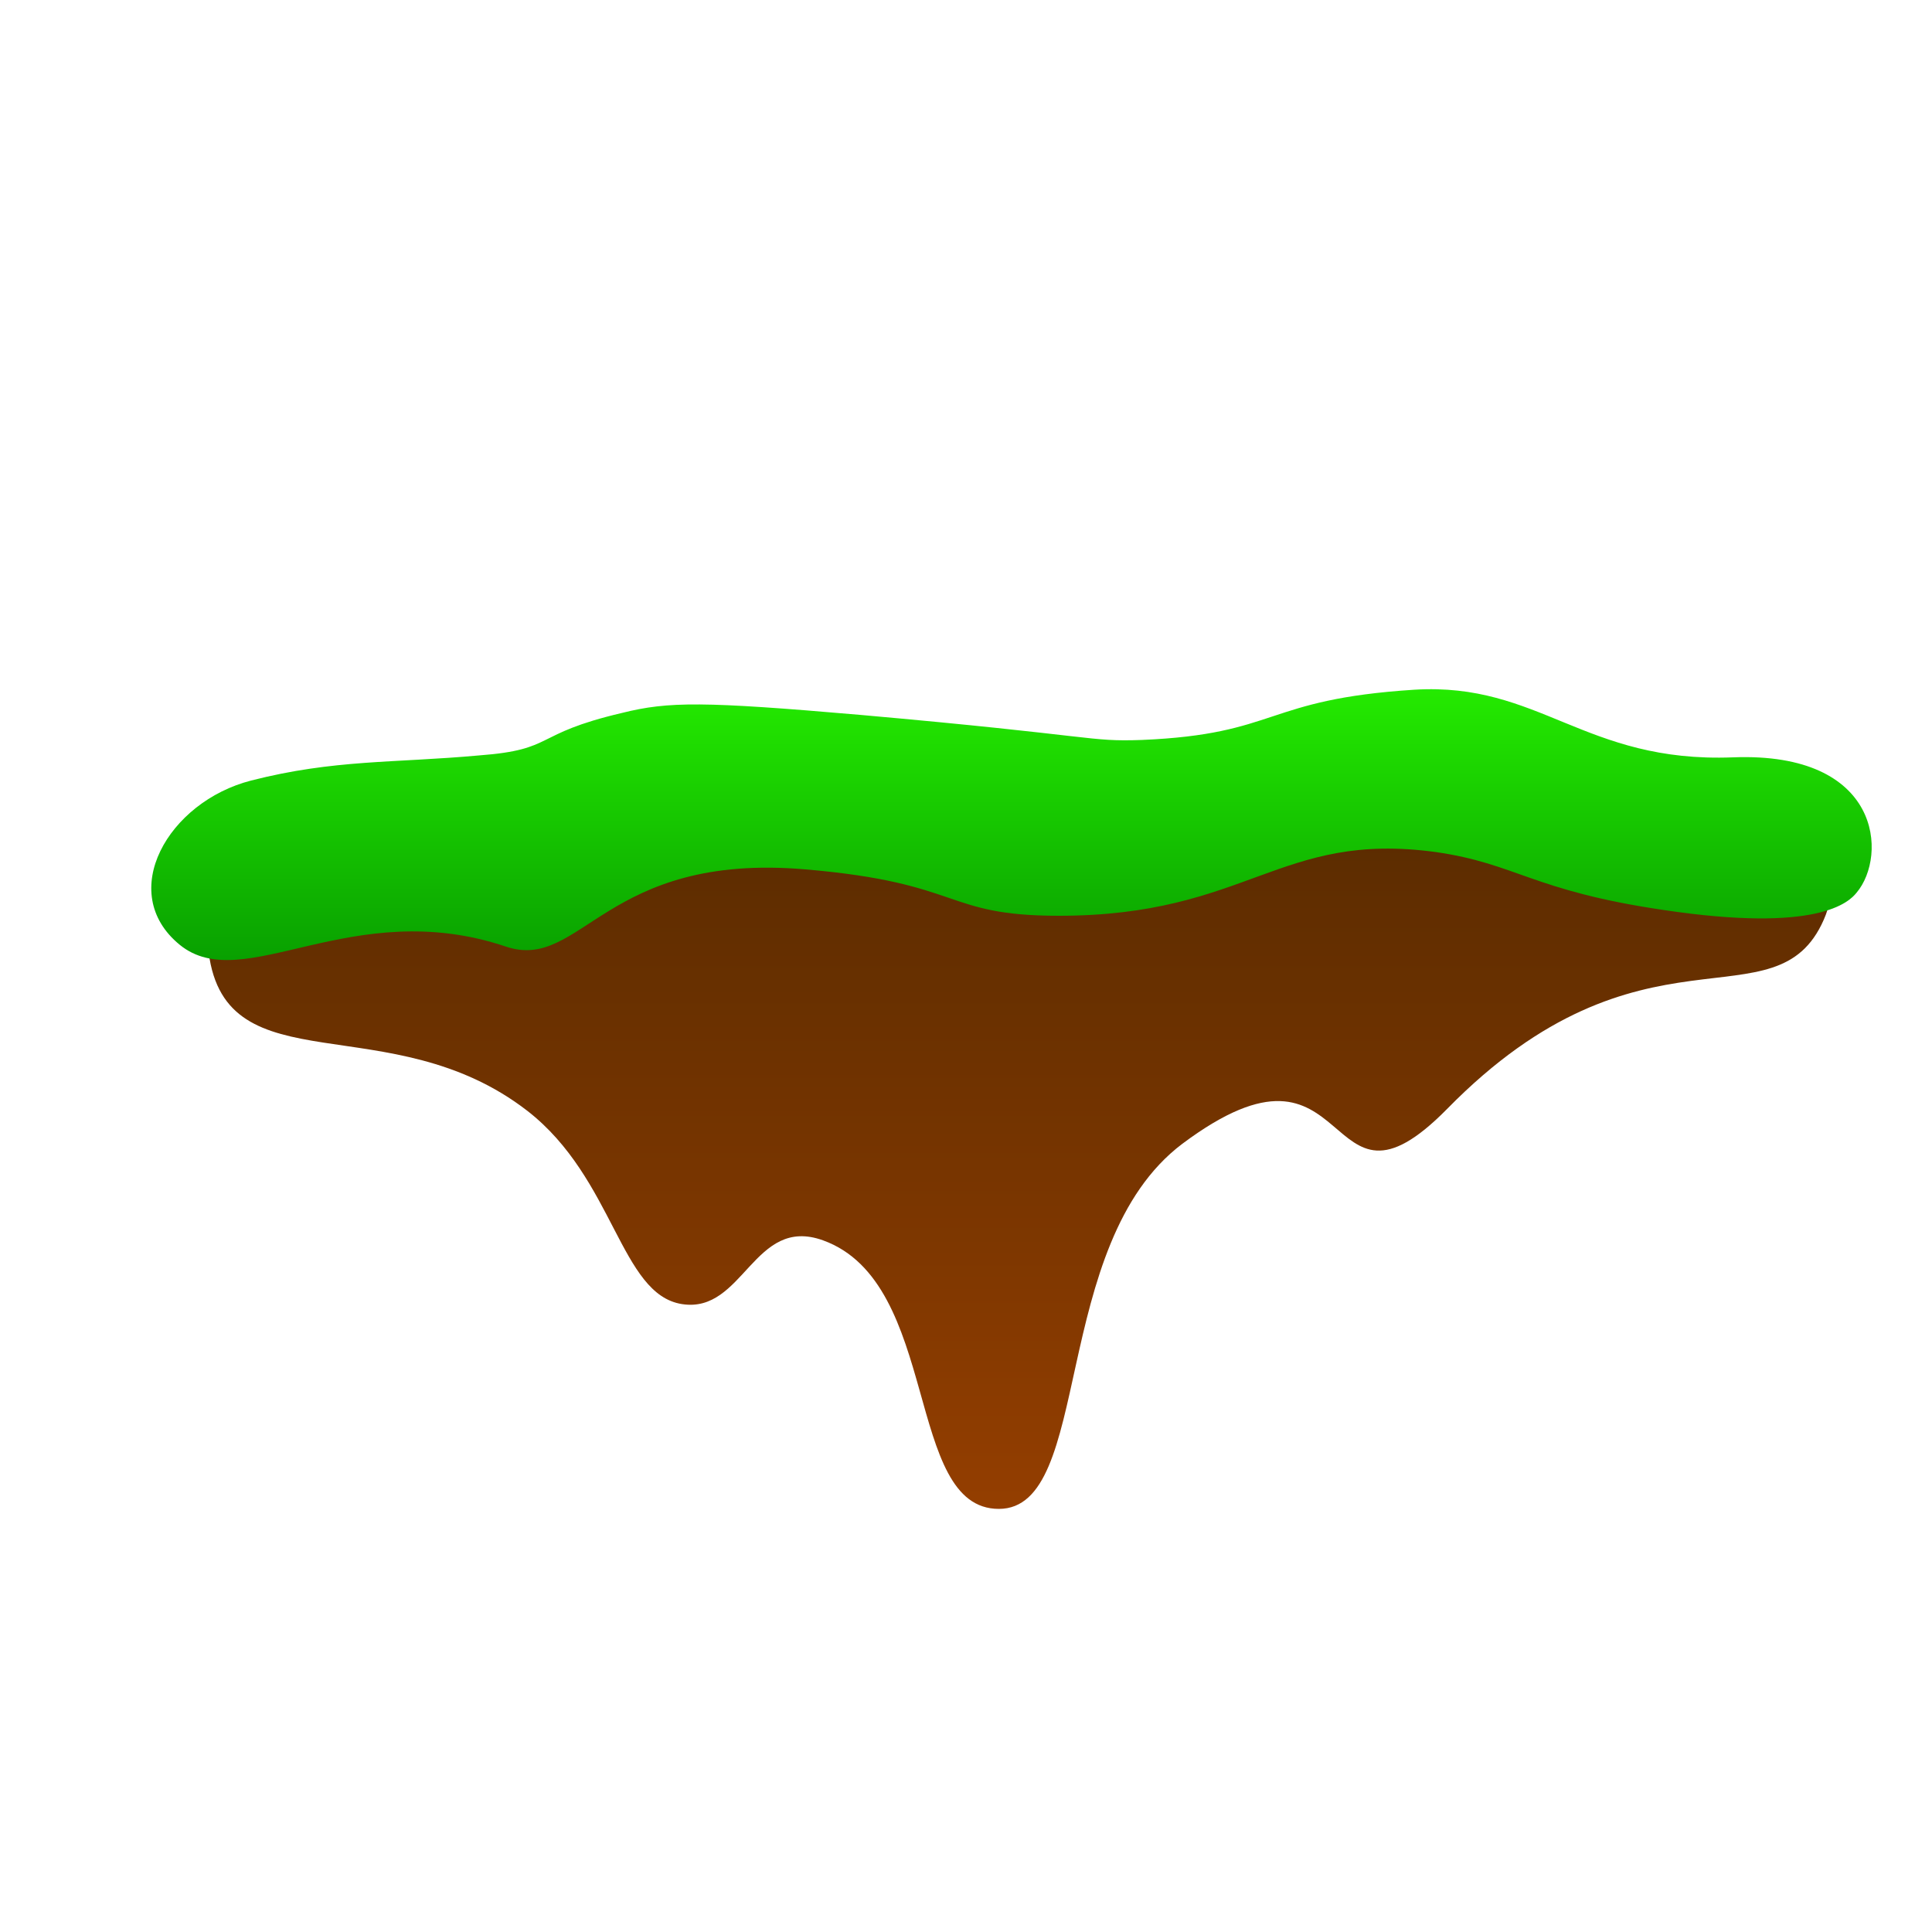
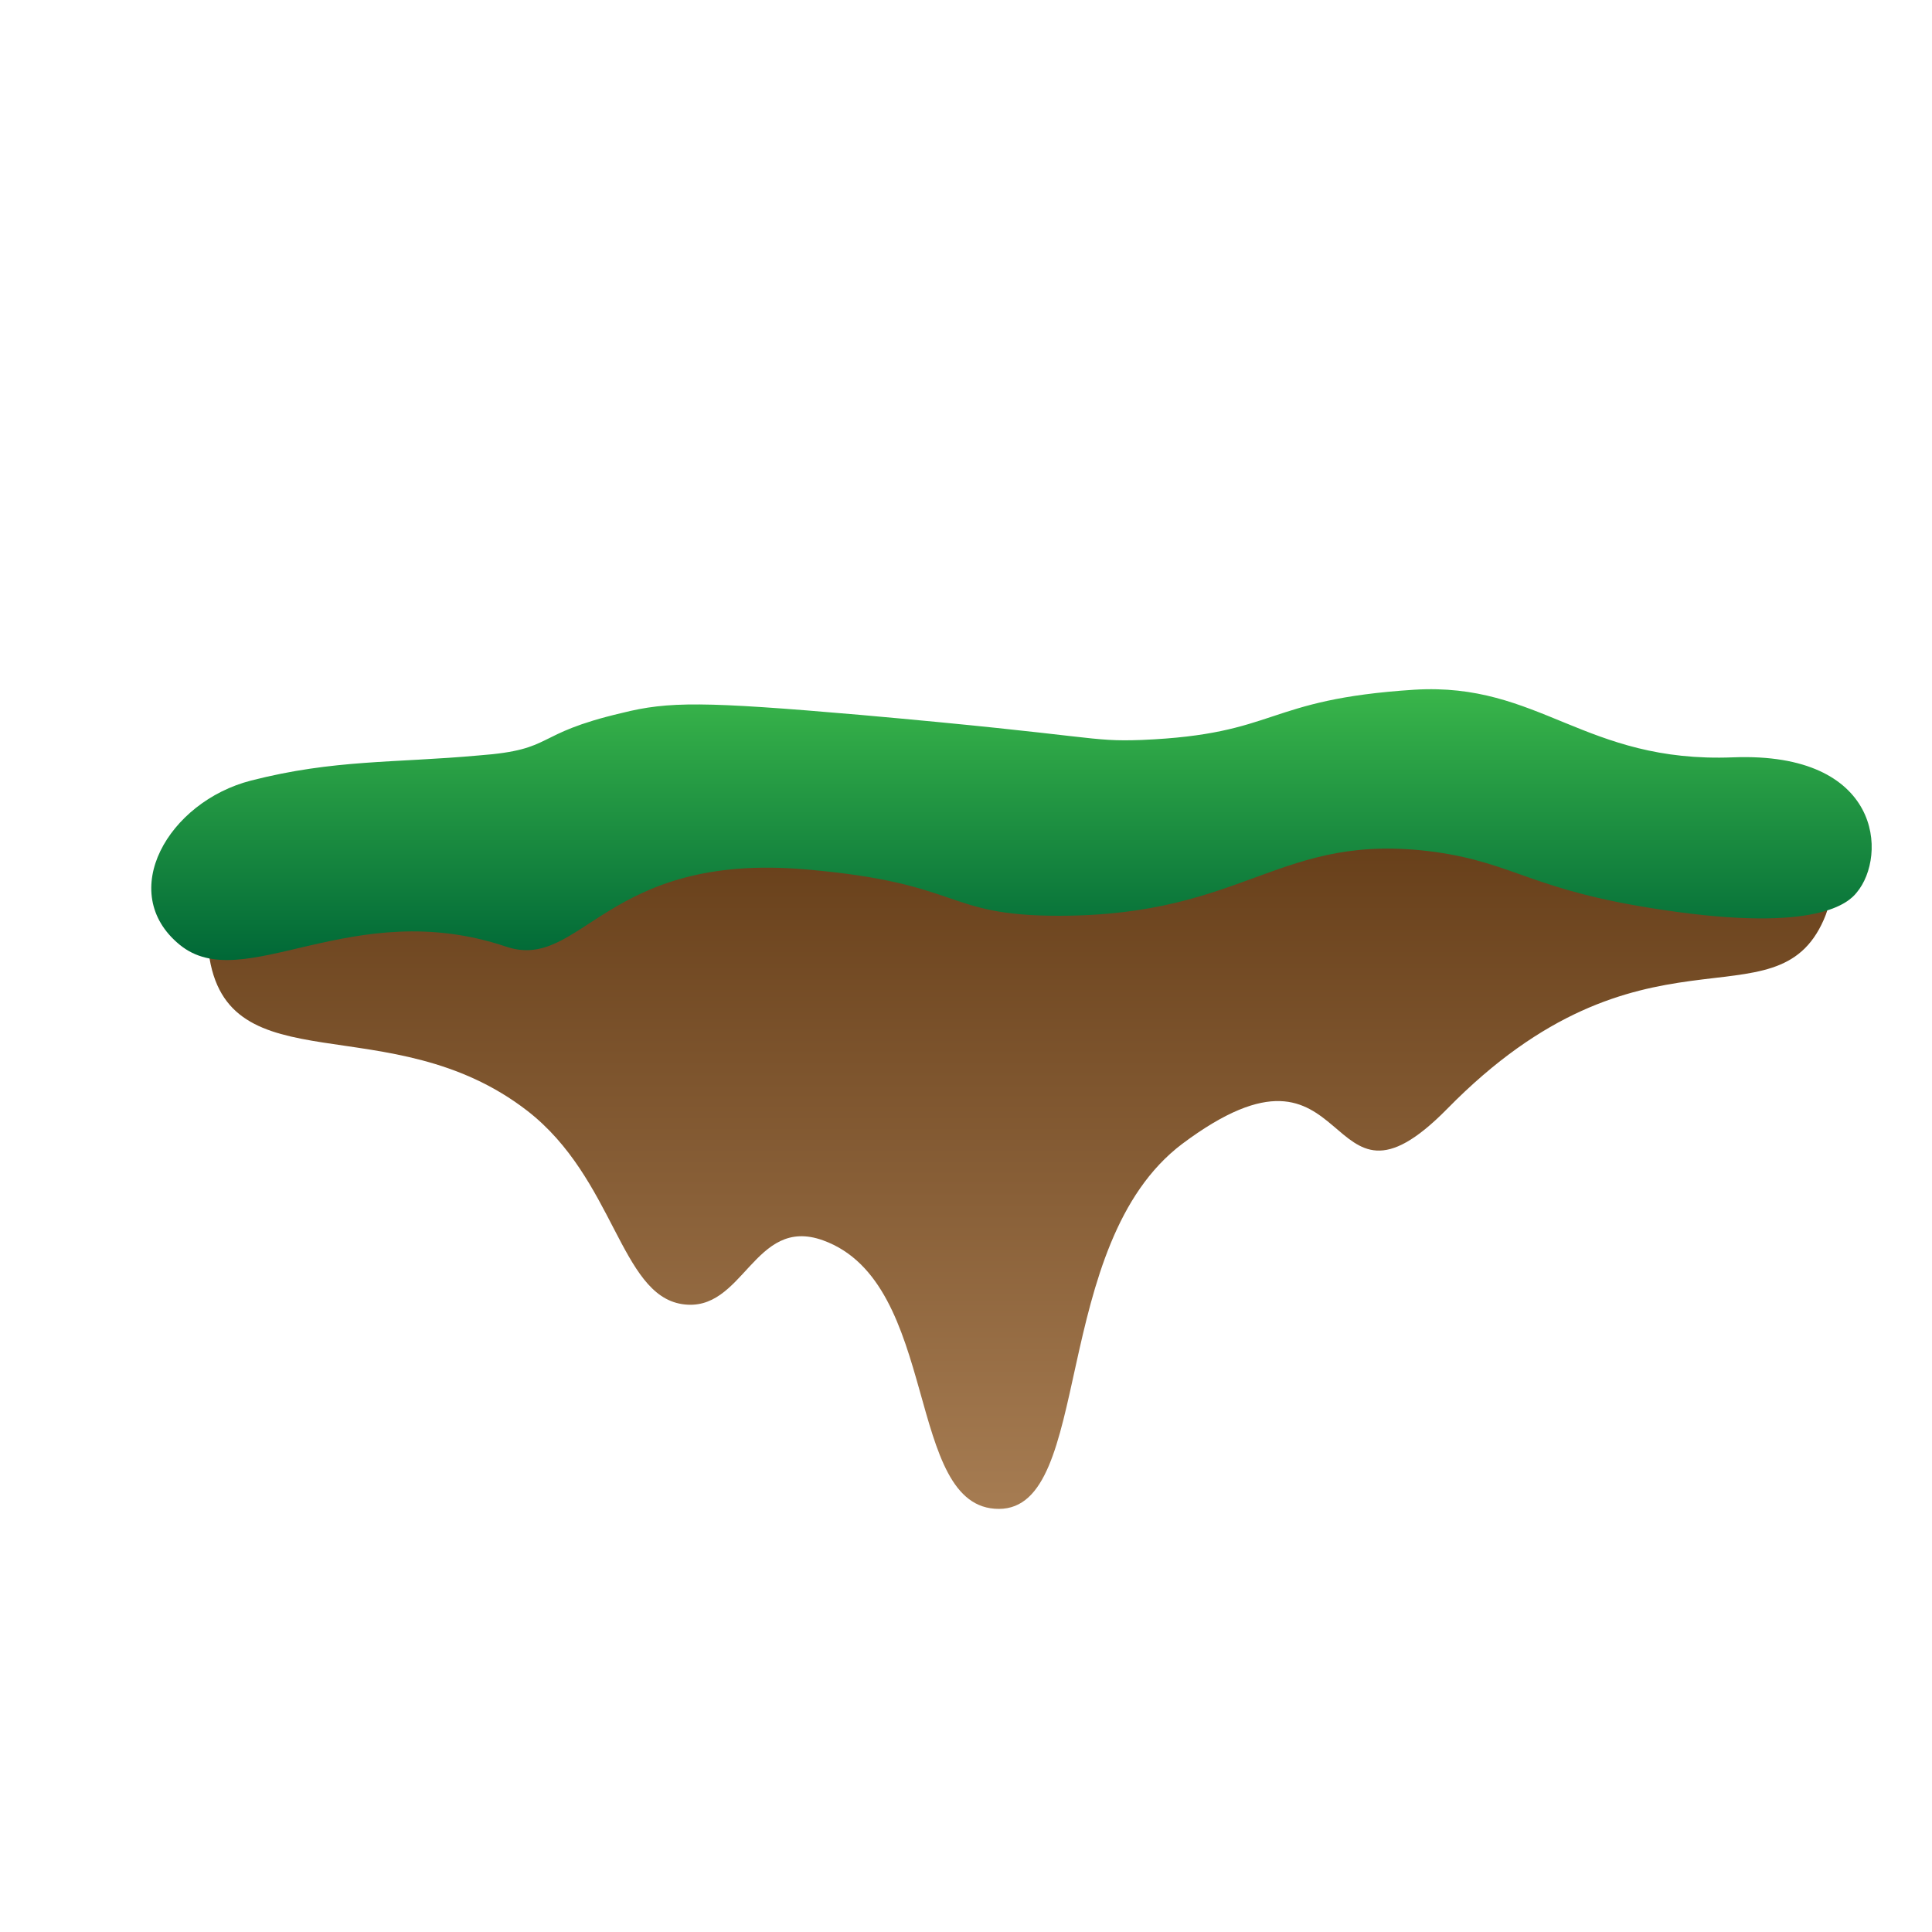
<svg xmlns="http://www.w3.org/2000/svg" version="1.1" x="0px" y="0px" viewBox="0 0 100 100" style="enable-background:new 0 0 100 100;" xml:space="preserve">
  <style type="text/css">
	.st0{fill:url(#SVGID_1_);}
	.st1{fill:url(#SVGID_2_);}
</style>
  <g id="Layer_1">
    <linearGradient id="SVGID_1_" gradientUnits="userSpaceOnUse" x1="52.75" y1="78.125" x2="52.75" y2="39.312">
-       <stop offset="0" style="stop-color:#943E00" />
-       <stop offset="1" style="stop-color:#552A00" />
+       <stop offset="0" style="stop-color:#A67C52" />
+       <stop offset="1" style="stop-color:#603813" />
    </linearGradient>
    <path class="st0" d="M10.8,49.3c-0.9-7,11-7,22.4-8.5c16.2-2.1,17.4,3,32.5,0.4c6.7-1.1,11.4-3,18.3-1.1c1.8,0.5,12.9,1.8,10.4,7.5   s-9.4-0.5-19.5,9.8c-6.6,6.7-4.6-5-13.7,1.8c-6.9,5.2-4.6,18.9-9.5,18.9s-3-11.7-9.1-13.9c-3.6-1.3-4.1,3.8-7.3,3.3s-3.5-6.5-8-10   C20.2,52,11.7,56.3,10.8,49.3z" />
  </g>
  <g id="Layer_2">
    <linearGradient id="SVGID_2_" gradientUnits="userSpaceOnUse" x1="52.39" y1="35.786" x2="52.39" y2="49.723">
-       <stop offset="0" style="stop-color:#24EA00" />
-       <stop offset="1" style="stop-color:#08A000" />
+       <stop offset="0" style="stop-color:#39B54A" />
+       <stop offset="1" style="stop-color:#006837" />
    </linearGradient>
    <path class="st1" d="M9.3,48.9c3.3,2.7,8.9-2.6,16.9,0.1c3.9,1.3,5.1-4.9,15.5-4c8.2,0.7,7.1,2.4,13.1,2.4c9.8,0,11.4-4.4,19.5-3.3   c4.2,0.6,5,2,11.8,3c8,1.2,9.6-0.4,10-0.9c1.6-1.9,1.3-7.3-6.4-7s-10-3.9-16.5-3.5c-7.8,0.5-7,2.3-14.1,2.6   c-2.8,0.1-2.2-0.2-14.6-1.3c-8.1-0.7-9.9-0.7-12.3-0.1c-4.7,1.1-3.4,1.9-7.4,2.2c-4.4,0.4-7.5,0.2-11.8,1.3S6,46.2,9.3,48.9z" />
  </g>
</svg>
